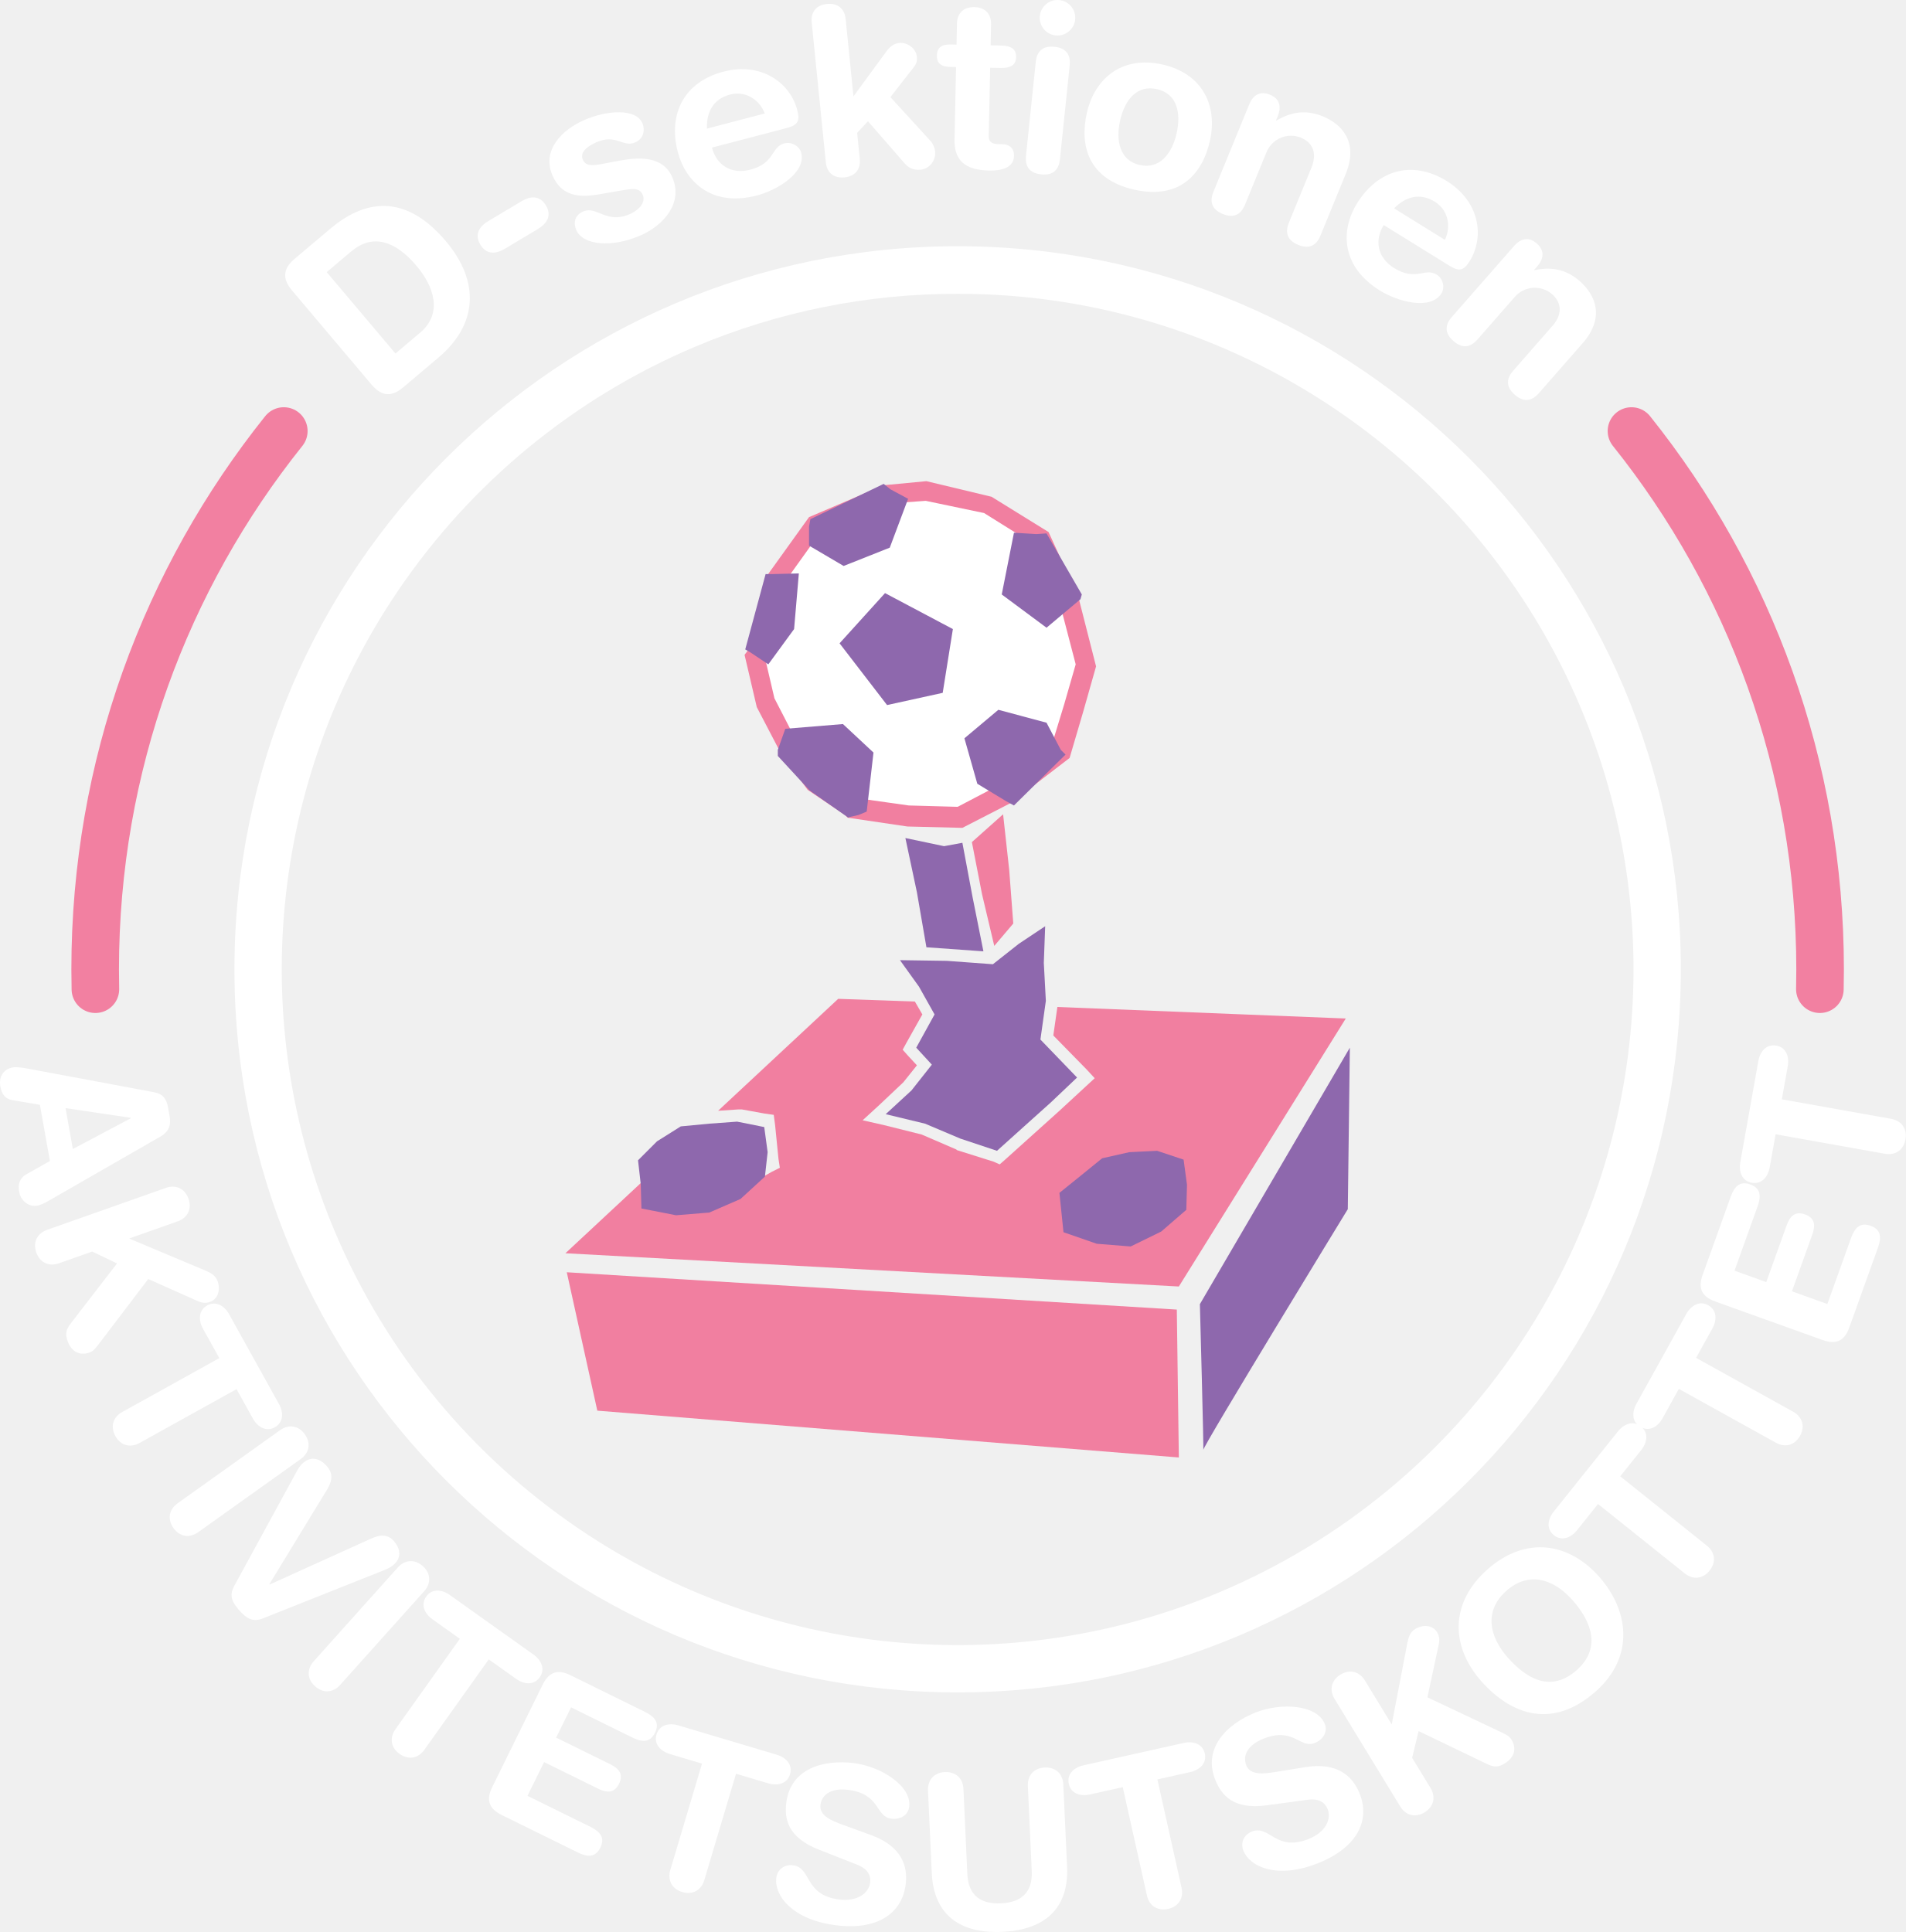
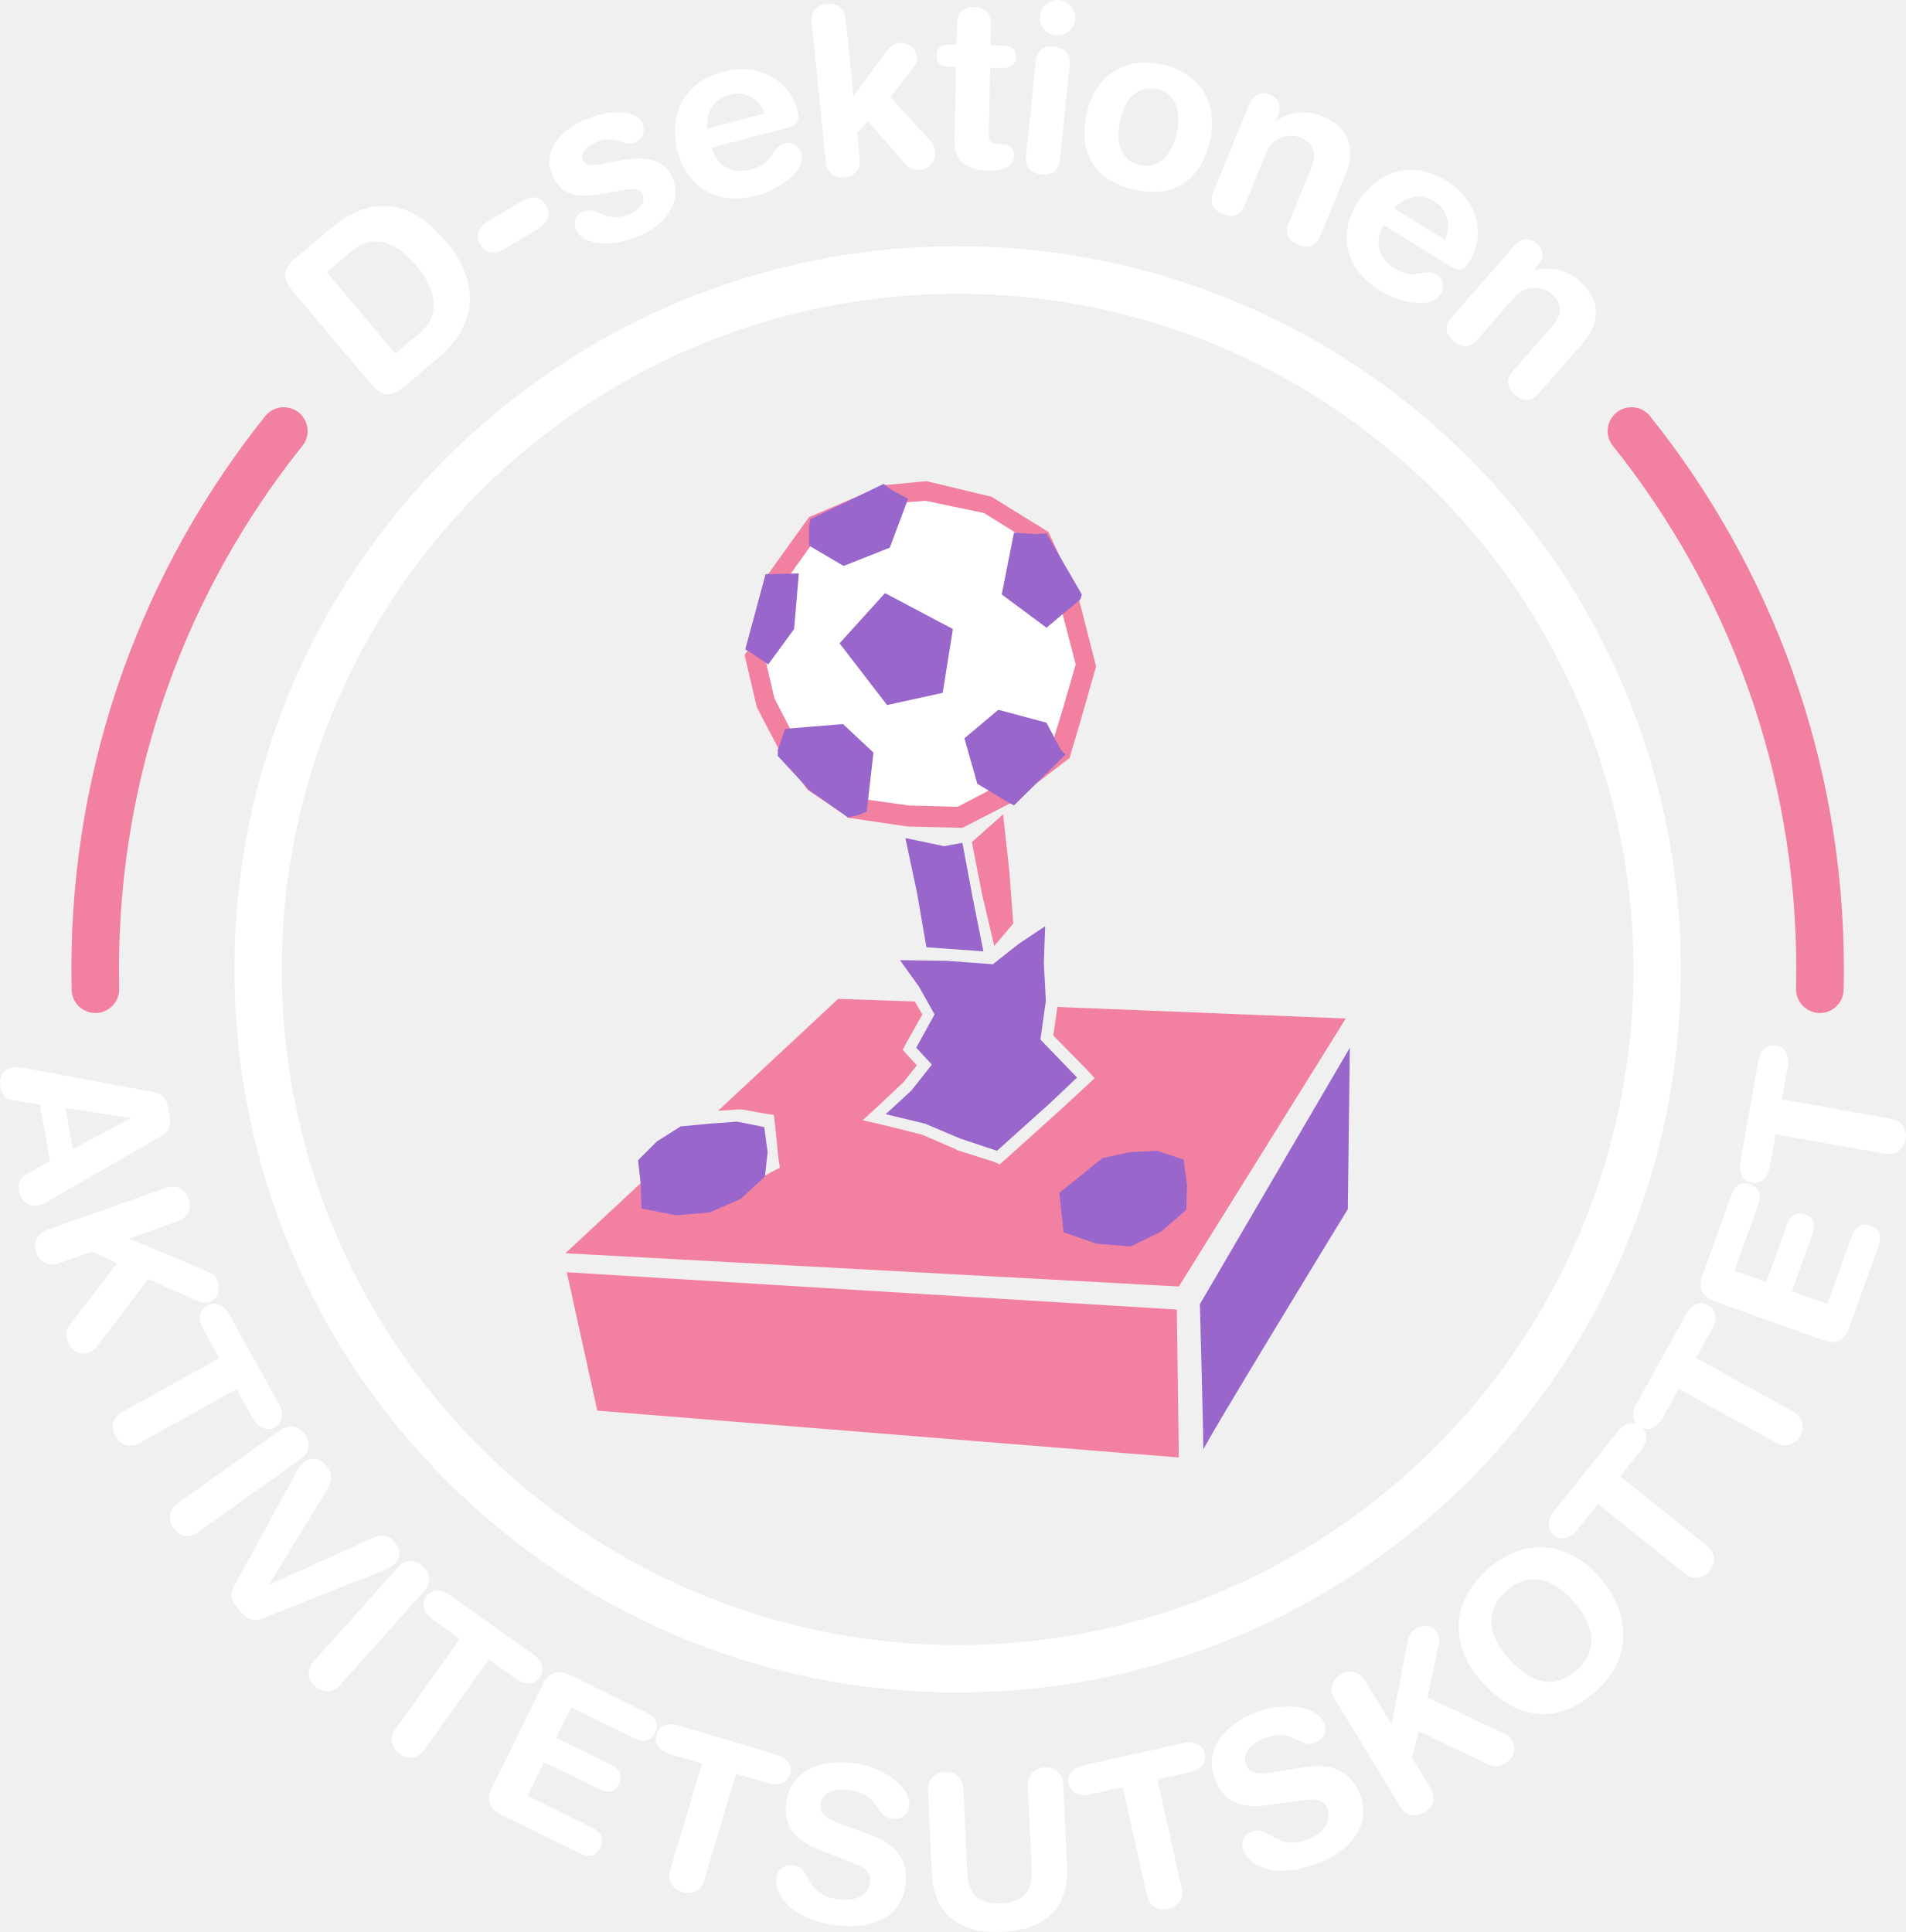
<svg xmlns="http://www.w3.org/2000/svg" viewBox="0 0 2202.091 2232.669">
  <defs>
-     <style>.cls-1{fill:#f17fa0;}.cls-2{fill:#8e68ad;}.cls-3{fill:#fff;}.cls-4{fill:none;stroke:#f280a1;stroke-linecap:round;stroke-miterlimit:10;stroke-width:55px;}</style>
+     <style>.cls-1{fill:#f280a1;}.cls-2{fill:#96c;}.cls-3{fill:#fff;}.cls-4{fill:none;stroke:#f280a1;stroke-linecap:round;stroke-miterlimit:10;stroke-width:55px;}</style>
  </defs>
  <g id="Layer_2" data-name="Layer 2">
    <g id="inner">
      <g id="dark">
        <g id="box">
          <polygon class="cls-1" points="654.889 1470.253 690.172 1630.2 1362.109 1684.3 1359.757 1513.376 654.889 1470.253" />
          <polygon class="cls-1" points="1221.763 1163.687 1217.058 1196.617 1255.477 1235.82 1264.886 1246.013 1254.693 1255.421 1224.115 1283.647 1192.752 1311.873 1161.39 1340.099 1155.118 1345.588 1148.061 1342.452 1105.722 1329.123 1104.938 1328.339 1104.938 1328.339 1064.951 1311.089 1021.044 1300.112 996.738 1294.624 1015.556 1277.375 1043.782 1250.717 1059.463 1231.115 1049.27 1220.139 1042.998 1213.082 1047.702 1204.457 1065.735 1172.311 1057.111 1157.414 968.512 1154.278 829.734 1283.647 853.256 1282.079 855.608 1282.079 857.176 1282.079 883.05 1286.783 894.027 1288.352 895.595 1300.112 899.515 1339.315 901.083 1349.508 891.675 1354.212 868.153 1367.541 868.153 1367.541 868.153 1367.541 844.631 1379.302 843.063 1380.086 840.711 1380.87 815.621 1384.791 814.053 1385.575 812.485 1385.575 786.611 1384.007 785.827 1384.007 785.043 1384.007 758.385 1380.086 746.624 1378.518 745.056 1366.757 745.056 1362.837 653.321 1448.299 1362.109 1486.718 1554.987 1177.015 1221.763 1163.687" />
          <path class="cls-2" d="M1438.098,1548s4.704,172.493,3.92,168.572,167.004-278.34,167.004-278.34l2.352-186.606Z" transform="translate(-51.6832 -40.896)" />
        </g>
        <g id="buttons">
          <polygon class="cls-2" points="741.136 1396.551 781.123 1404.392 819.541 1401.256 855.608 1385.575 883.834 1359.701 886.97 1331.475 883.05 1302.465 851.688 1296.192 819.541 1298.544 786.611 1301.681 759.169 1318.93 737.215 1340.883 740.352 1368.325 741.136 1396.551" />
          <polygon class="cls-2" points="1228.819 1423.993 1267.238 1437.322 1306.441 1440.459 1341.723 1423.209 1370.733 1398.12 1371.518 1369.109 1367.597 1340.099 1337.019 1329.907 1304.873 1331.475 1273.51 1338.531 1248.421 1358.917 1224.115 1378.518 1228.819 1423.993" />
        </g>
        <g id="stick">
          <polygon class="cls-1" points="1159.038 941.014 1166.095 1005.307 1170.799 1067.248 1148.845 1093.121 1134.732 1033.533 1122.971 973.161 1159.038 941.014" />
          <polygon class="cls-2" points="1023.396 1287.568 1068.871 1298.544 1109.642 1315.794 1151.982 1329.907 1183.344 1301.681 1213.922 1274.239 1244.5 1245.228 1202.161 1201.321 1208.434 1156.63 1206.081 1112.723 1207.65 1070.384 1177.071 1090.769 1147.277 1114.291 1093.961 1110.371 1039.861 1109.587 1061.815 1140.165 1079.848 1172.311 1058.679 1210.73 1076.712 1230.331 1053.19 1260.126 1023.396 1287.568" />
          <polygon class="cls-2" points="1111.995 973.945 1123.755 1036.669 1136.3 1099.394 1070.44 1094.69 1059.463 1031.181 1046.134 968.456 1090.825 977.865 1111.995 973.945" />
        </g>
        <g id="ball">
          <circle class="cls-3" cx="1067.526" cy="757.149" r="187.786" />
          <path class="cls-1" d="M1121.339,619.676l67.429,14.113,56.452,35.283,30.578,67.429,18.817,72.133-13.329,46.259-14.113,46.259-59.588,46.259-49.396,25.874-56.452-1.568-61.156-8.625-.784-.784L999.81,934.867l-27.442-36.851-25.874-50.18-10.977-47.044.784-.784,2.352-3.92.784-4.704,18.817-77.622,41.555-58.02,77.622-32.93,43.907-3.136m.784-22.738-49.396,4.704-86.246,36.851-47.828,66.645-19.601,83.11-7.056,9.409,14.113,60.372,28.226,54.1,30.578,41.555,43.123,29.01,3.136,3.136,68.997,10.193,63.509,1.568,56.452-29.01,67.429-51.748,15.681-53.316,14.897-52.532-20.386-79.974-34.498-75.269-65.861-40.771-75.27-18.033Z" transform="translate(-51.6832 -40.896)" />
          <polygon class="cls-2" points="1022.612 685.412 970.08 743.432 1024.964 814.781 1089.257 800.668 1101.018 726.967 1022.612 685.412" />
          <polygon class="cls-2" points="1009.283 869.665 1001.443 937.878 992.034 941.798 981.841 944.151 980.273 944.935 935.582 913.572 898.731 873.585 898.731 866.529 907.356 842.223 974.001 836.735 1009.283 869.665" />
          <polygon class="cls-2" points="923.037 662.674 917.548 726.967 887.754 767.738 866.585 753.625 861.096 750.488 884.618 663.458 890.891 663.458 923.037 662.674" />
          <polygon class="cls-2" points="1049.27 576.428 1028.1 632.88 974.785 654.049 934.798 630.528 934.798 608.574 936.366 599.95 1021.044 559.179 1028.885 565.451 1049.27 576.428" />
          <polygon class="cls-2" points="1249.989 686.98 1248.421 692.468 1209.218 725.399 1157.47 686.98 1171.583 615.631 1197.457 617.199 1209.218 616.415 1249.989 686.98" />
          <polygon class="cls-2" points="1231.171 872.017 1171.583 930.822 1162.958 926.117 1129.244 905.732 1114.347 853.2 1153.55 820.27 1209.218 835.167 1225.683 866.529 1231.171 872.017" />
        </g>
      </g>
    </g>
    <g id="outer">
      <g id="dark-2" data-name="dark">
        <g id="text">
          <path class="cls-3" d="M230.043,1303.171c9.721,1.821,14.062,7.649,15.817,17.493l1.712,9.599c1.625,9.105.858,17.623-10.903,24.291l-126.913,72.919c-3.675,2.179-10.373,5.913-14.803,6.703-9.845,1.756-19.257-5.453-21.101-15.79-1.58-8.859.478-15.829,7.826-20.188l27.689-15.604-11.589-64.973-31.422-5.314c-8.357-1.303-12.566-6.393-14.279-15.99-1.975-11.075,3.555-19.934,14.384-21.865,4.431-.79,12.007.397,16.207,1.172Zm-27.156,29.983-.088-.492-75.383-11.185,8.428,47.253Z" transform="translate(-51.6832 -40.896)" />
          <path class="cls-3" d="M243.312,1413.665c11.55-4.08,21.993.714,26.158,12.5s-.95,22.077-12.5,26.158l-56.102,19.821,88.432,37.163c6.297,2.812,11.483,5.487,13.898,12.323,3.248,9.193.839,20.385-9.06,23.883-5.894,2.082-10.983.434-15.449-1.701l-55.714-24.859-54.849,72.143c-4.173,5.451-7.79,10.972-12.74,12.721-14.379,5.08-22.369-4.028-25.617-13.221-2.748-7.779-2.361-12.688,4.056-20.789l53.089-68.869-28.709-13.719-38.422,13.575c-11.551,4.08-21.994-.714-26.158-12.5s.949-22.077,12.499-26.158Z" transform="translate(-51.6832 -40.896)" />
          <path class="cls-3" d="M305.102,1610.368,286.291,1576.49c-5.703-10.272-5.068-21.49,4.767-26.951s19.692-.068,25.396,10.205l57.52,103.601c5.704,10.273,5.07,21.49-4.766,26.951s-19.692.068-25.396-10.205l-18.809-33.878-112.125,62.255c-10.71,5.946-21.807,2.956-27.874-7.972s-2.738-21.928,7.972-27.874Z" transform="translate(-51.6832 -40.896)" />
          <path class="cls-3" d="M375.33,1693.635c9.972-7.116,21.334-5.396,28.595,4.778s5.192,21.479-4.778,28.594l-118.432,84.517c-9.972,7.116-21.334,5.396-28.595-4.778s-5.192-21.479,4.778-28.594Z" transform="translate(-51.6832 -40.896)" />
          <path class="cls-3" d="M355.551,1911.11c-11.592,4.665-18.788.369-27.289-9.134s-11.97-17.134-6.045-28.135l72.174-132.311a35.401,35.401,0,0,1,7.277-9.863c10.248-9.167,20.604-4.341,27.436,3.299,7.333,8.199,7.048,16.505.417,27.467l-66.639,109.248.333.372L480.19,1819.081c11.631-5.372,19.917-4.733,26.25,2.348,6.834,7.641,10.48,18.467.231,27.634a35.432,35.432,0,0,1-10.61,6.137Z" transform="translate(-51.6832 -40.896)" />
          <path class="cls-3" d="M511.301,1852.345c8.178-9.121,19.641-9.923,28.948-1.579s9.757,19.827,1.579,28.948l-97.127,108.335c-8.178,9.121-19.642,9.923-28.949,1.579s-9.756-19.828-1.578-28.948Z" transform="translate(-51.6832 -40.896)" />
          <path class="cls-3" d="M583.015,1934.73l-31.565-22.479c-9.57-6.816-13.828-17.214-7.303-26.378s17.744-8.54,27.316-1.725l96.527,68.739c9.57,6.816,13.828,17.214,7.303,26.378s-17.744,8.541-27.316,1.725l-31.564-22.477-74.394,104.469c-7.106,9.979-18.408,12.059-28.591,4.808s-11.913-18.612-4.808-28.591Z" transform="translate(-51.6832 -40.896)" />
          <path class="cls-3" d="M678.712,1987.76c8.062-16.373,19.126-17.335,32.134-10.929l86.352,42.52c10.766,5.301,17.07,12.307,11.326,23.97-5.742,11.663-15.139,10.938-25.904,5.637l-71.1-35.011-17.23,34.989,62.353,30.703c9.645,4.749,15.945,11.195,10.312,22.634s-14.584,10.375-24.229,5.626l-62.353-30.703-19.217,39.026,72.894,35.895c10.766,5.301,17.07,12.307,11.327,23.97s-15.14,10.938-25.905,5.636l-88.146-43.403c-13.009-6.406-18.991-15.762-10.93-32.135Z" transform="translate(-51.6832 -40.896)" />
          <path class="cls-3" d="M862.838,2078.955l-37.135-11.069c-11.261-3.356-18.65-11.819-15.438-22.6s14.031-13.817,25.292-10.461l113.56,33.849c11.261,3.356,18.65,11.82,15.438,22.601s-14.031,13.817-25.292,10.461l-37.135-11.068-36.634,122.903c-3.499,11.739-13.521,17.36-25.501,13.79s-17.289-13.762-13.79-25.501Z" transform="translate(-51.6832 -40.896)" />
          <path class="cls-3" d="M1058.028,2161.531c36.134,13.149,42.759,36.418,40.117,57.252-4.089,32.242-31.444,53.218-80.552,46.991-51.587-6.542-71.382-35.26-68.93-54.605,1.259-9.921,9.332-15.953,19.252-14.695,22.074,2.799,12.281,34.318,53.451,39.538,21.082,2.674,34.217-7.505,35.727-19.41.912-7.192-1.555-15.569-15.003-20.803l-44.405-17.475c-35.759-14.11-39.877-35.297-37.455-54.394,5.031-39.684,43.625-49.91,78.1-45.538,31.746,4.025,66.932,26.631,63.913,50.44-1.29,10.169-10.725,15.021-20.645,13.763-18.85-2.391-12.012-28.487-49.959-33.3-18.849-2.39-30.366,4.97-31.939,17.371s12.806,18.256,25.325,22.867Z" transform="translate(-51.6832 -40.896)" />
          <path class="cls-3" d="M1123.953,2110.16c-.559-12.237,7.055-20.844,19.542-21.415s20.857,7.304,21.416,19.541l4.503,98.398c1.12,24.474,15.358,34.834,38.834,33.76s36.709-12.691,35.589-37.166l-4.503-98.397c-.561-12.237,7.055-20.845,19.541-21.416s20.856,7.304,21.416,19.541l4.354,95.151c2.263,49.449-27.189,73.07-74.889,75.253s-79.186-18.649-81.448-68.099Z" transform="translate(-51.6832 -40.896)" />
          <path class="cls-3" d="M1348.977,2106.164l-37.82,8.441c-11.469,2.559-22.048-1.228-24.498-12.208s5.515-18.905,16.982-21.465l115.657-25.814c11.469-2.559,22.048,1.228,24.498,12.207s-5.514,18.906-16.982,21.466l-37.82,8.44,27.938,125.174c2.668,11.956-3.343,21.751-15.543,24.474s-21.806-3.586-24.474-15.542Z" transform="translate(-51.6832 -40.896)" />
          <path class="cls-3" d="M1559.688,2083.068c37.957-6.15,55.093,10.929,62.951,30.403,12.162,30.14-1.484,61.796-47.389,80.319-48.224,19.459-79.514,4.048-86.811-14.036-3.741-9.274.362-18.479,9.636-22.221,20.634-8.326,27.464,23.966,65.949,8.435,19.707-7.951,26.206-23.245,21.716-34.374-2.713-6.723-8.952-12.832-23.245-10.839l-47.288,6.41c-38.1,5.129-52.03-11.355-59.233-29.208-14.969-37.095,13.731-64.851,45.957-77.855,29.676-11.975,71.42-9.408,80.4,12.849,3.836,9.506-2.033,18.344-11.307,22.086-17.62,7.11-24.385-19.007-59.856-4.693-17.62,7.11-24.083,19.153-19.405,30.746s20.085,9.688,33.263,7.606Z" transform="translate(-51.6832 -40.896)" />
          <path class="cls-3" d="M1593.771,2004.261c-6.381-10.456-3.851-21.666,6.819-28.178s21.796-3.637,28.178,6.819l30.995,50.788,18.069-94.204c1.45-6.743,2.994-12.371,9.183-16.147,8.322-5.079,19.771-5.037,25.24,3.926,3.256,5.335,2.695,10.655,1.531,15.466l-12.799,59.65,81.927,38.742c6.195,2.954,12.345,5.352,15.08,9.833,7.944,13.017.686,22.719-7.637,27.798-7.042,4.298-11.925,4.935-21.178.331l-78.36-37.697-7.484,30.927,21.229,34.783c6.382,10.456,3.851,21.666-6.819,28.178s-21.796,3.637-28.178-6.819Z" transform="translate(-51.6832 -40.896)" />
          <path class="cls-3" d="M1770.477,1854.463c44.21-39.067,94.179-30.846,129.108,8.681,33.605,38.028,41.794,91.845-4.289,132.568-48.332,42.71-96,28.785-132.089-12.053C1728.277,1944.132,1726.266,1893.531,1770.477,1854.463Zm102.968,116.52c27.912-24.665,18.263-54.839-4.582-80.69s-51.432-33.284-76.534-11.102-21.243,51.467,1.602,77.318S1844.595,1996.477,1873.444,1970.983Z" transform="translate(-51.6832 -40.896)" />
          <path class="cls-3" d="M1898.141,1778.965l-24.217,30.25c-7.343,9.173-17.963,12.839-26.745,5.809s-7.529-18.196-.186-27.369l74.056-92.506c7.343-9.172,17.964-12.839,26.745-5.808s7.529,18.196.186,27.368l-24.217,30.25,100.117,80.148c9.563,7.655,11.004,19.057,3.192,28.814s-19.252,10.848-28.814,3.191Z" transform="translate(-51.6832 -40.896)" />
          <path class="cls-3" d="M1991.532,1645.932l-18.8,33.885c-5.701,10.275-15.557,15.672-25.395,10.213s-10.476-16.676-4.774-26.951l57.492-103.622c5.701-10.274,15.557-15.671,25.395-10.213s10.475,16.677,4.774,26.951l-18.801,33.885,112.148,62.223c10.712,5.943,14.045,16.942,7.98,27.873s-17.16,13.923-27.872,7.979Z" transform="translate(-51.6832 -40.896)" />
          <path class="cls-3" d="M2033.498,1544.896c-17.178-6.165-19.38-17.049-14.481-30.697l32.516-90.592c4.055-11.295,10.305-18.349,22.541-13.957s12.574,13.811,8.52,25.105l-26.773,74.593,36.707,13.175,23.48-65.415c3.632-10.118,9.327-17.104,21.327-12.798s11.953,13.321,8.321,23.439l-23.479,65.415,40.942,14.695,27.449-76.474c4.054-11.295,10.304-18.349,22.54-13.956s12.574,13.81,8.521,25.105l-33.192,92.475c-4.898,13.648-13.52,20.648-30.697,14.482Z" transform="translate(-51.6832 -40.896)" />
          <path class="cls-3" d="M2103.324,1351.68l-6.81,38.147c-2.064,11.566-9.641,19.864-20.715,17.888s-15.312-12.384-13.248-23.95l20.823-116.656c2.064-11.566,9.641-19.864,20.716-17.888s15.312,12.383,13.247,23.95l-6.81,38.148,126.254,22.536c12.06,2.152,18.775,11.477,16.579,23.783s-11.724,18.73-23.783,16.578Z" transform="translate(-51.6832 -40.896)" />
          <path class="cls-3" d="M389.074,376.503c-12.717-15.06-8.883-26.424,3.082-36.527l41.26-34.839c36.928-31.181,84.348-43.657,133.471,14.519,39.716,47.036,36.51,96.39-8.67,134.539l-40.641,34.316c-11.965,10.103-23.811,11.978-36.527-3.082Zm119.537,72.931L537.08,425.396c27.025-22.819,15.309-54.273-4.026-77.171-24.735-29.294-50.856-37.63-75.612-16.727l-28.264,23.865Z" transform="translate(-51.6832 -40.896)" />
          <path class="cls-3" d="M654.127,273.521c10.426-6.238,21.262-7.058,28.332,4.758s1.225,20.977-9.202,27.215l-38.228,22.874c-10.427,6.238-21.263,7.058-28.332-4.758s-1.225-20.977,9.202-27.215Z" transform="translate(-51.6832 -40.896)" />
          <path class="cls-3" d="M726.658,179.648c27.474-11.975,59.941-13.166,67.17,3.417,3.668,8.415,1.211,18.322-8.193,22.421-14.109,6.149-21.832-10.219-44.604-.293-12.623,5.502-19.28,12.527-15.935,20.2,3.668,8.415,12.698,6.835,24.915,4.456l16.608-3.115c22.594-4.252,50.873-6.269,61.877,18.977,12.838,29.454-9.693,55.474-36.92,67.34-32.671,14.24-66.262,11.504-74.029-6.317-3.453-7.92-2.126-17.04,8.021-21.463,15.594-6.796,26.788,14.832,53.52,3.181,12.871-5.609,18.558-14.862,15.321-22.288-3.991-9.158-12.56-7.191-26.833-4.799l-23.551,4.08c-23.305,3.972-43.416,2.429-53.988-21.827C677.199,214.165,701.659,190.544,726.658,179.648Z" transform="translate(-51.6832 -40.896)" />
          <path class="cls-3" d="M874.277,211.465c5.266,20.112,22.155,31.32,44.358,25.507,28.732-7.522,23.808-26.329,39.219-30.364,9.143-2.393,17.724,3.733,19.57,10.785,6.018,22.986-28.007,43.338-50.992,49.356-53.285,13.952-82.836-16.828-91.521-50-11.626-44.404,7.481-81.225,52.669-93.056,43.882-11.49,77.095,13.028,85.302,44.372,3.42,13.06.391,17.481-12.408,20.832Zm61.122-39.448c-6.672-16.954-23.083-26.333-40.062-21.888-19.066,4.993-27.482,19.756-26.806,39.395Z" transform="translate(-51.6832 -40.896)" />
          <path class="cls-3" d="M989.602,67.053c-1.301-12.895,5.812-20.396,17.632-21.588s20.288,4.737,21.589,17.632l8.996,89.186,38.641-52.744c3.596-4.705,8.375-8.443,14.285-9.04,8.864-.894,19.32,5.92,20.324,15.86.704,6.984-1.497,9.377-4.609,13.491l-25.95,33.282,46.36,50.682a21.511,21.511,0,0,1,5.303,12.219c1.003,9.94-6.135,19.886-16.611,20.943-9.67.976-15.262-3.345-18.65-7.345l-42.355-48.643-12.482,13.47,3.009,29.818c1.301,12.894-5.812,20.396-17.633,21.588s-20.287-4.738-21.588-17.632Z" transform="translate(-51.6832 -40.896)" />
          <path class="cls-3" d="M1156.357,118.363l-6.748-.141c-11.068-.232-15.566-4.646-15.387-13.285.182-8.638,4.86-12.861,15.928-12.63l6.749.141.503-24.025c.271-12.957,8.24-19.542,20.117-19.294s19.566,7.161,19.294,20.118l-.502,24.025,11.877.248c11.607.243,17.743,3.882,17.546,13.33s-6.481,12.828-18.088,12.585l-11.877-.248-1.648,78.823c-.125,5.939,3.047,9.246,10.065,9.393l5.669.119c8.638.181,13.665,5.147,13.49,13.515-.237,11.338-10.085,17.343-28.98,16.948-28.614-.598-40.244-12.724-39.758-35.94Z" transform="translate(-51.6832 -40.896)" />
          <path class="cls-3" d="M1248.446,112.554c1.088-10.474,6.334-19.158,21.642-17.567s18.655,11.168,17.567,21.642l-11.247,108.228c-1.089,10.474-6.335,19.158-21.643,17.567s-18.655-11.168-17.566-21.642Zm27.251-71.546a20.52,20.52,0,1,1-22.531,18.289A20.511,20.511,0,0,1,1275.697,41.008Z" transform="translate(-51.6832 -40.896)" />
          <path class="cls-3" d="M1394.843,115.45c46.355,10.452,63.986,47.641,54.841,88.202-8.671,38.454-35.031,68.213-87.444,56.395s-63.452-50.011-54.782-88.465C1316.602,131.022,1348.487,104.998,1394.843,115.45Zm-26.19,116.152c22.915,5.167,37.292-13.18,42.577-36.621,5.642-25.021-.413-46.038-22.801-51.086s-36.876,11.336-42.518,36.357C1340.626,203.694,1345.738,226.435,1368.652,231.602Z" transform="translate(-51.6832 -40.896)" />
          <path class="cls-3" d="M1495.017,161.768c4.504-10.993,12.469-16.192,23.962-11.483s13.521,14.001,9.018,24.994l-1.944,4.747.5.205c15.771-9.295,32.902-13.365,53.64-4.869,21.986,9.007,41.468,29.827,26.319,66.804l-29.069,70.957c-3.991,9.744-11.469,16.602-25.711,10.767s-14.759-15.967-10.767-25.711l26.101-63.711c6.039-14.741,3.093-28.203-12.648-34.651a30.612,30.612,0,0,0-39.504,17.371L1490.245,277.4c-3.992,9.744-11.47,16.601-25.711,10.767s-14.759-15.967-10.767-25.711Z" transform="translate(-51.6832 -40.896)" />
          <path class="cls-3" d="M1650.532,300.966C1639.585,318.641,1643.1,338.604,1662.61,350.69c25.249,15.64,35.486-.887,49.028,7.502,8.034,4.976,9.508,15.417,5.668,21.614-12.512,20.2-50.706,9.563-70.905-2.949-46.825-29.005-44.879-71.629-26.822-100.781,24.171-39.022,64.022-50.544,103.732-25.947,38.562,23.887,43.679,64.851,26.616,92.395-7.108,11.477-12.4,12.328-23.647,5.361Zm70.705,17.117c7.69-16.516,3.181-34.873-11.74-44.115-16.756-10.379-33.254-6.306-47.022,7.716Z" transform="translate(-51.6832 -40.896)" />
          <path class="cls-3" d="M1800.946,325.344c7.828-8.937,17.05-11.268,26.393-3.083s8.244,17.632.416,26.568l-3.381,3.859.406.356c17.934-3.672,35.46-1.96,52.316,12.807,17.872,15.657,29.541,41.673,3.209,71.731L1829.777,495.26c-6.938,7.921-16.237,11.98-27.813,1.838s-8.777-19.893-1.838-27.814l45.368-51.789c10.497-11.982,12.08-25.672-.715-36.881a30.613,30.613,0,0,0-43.004,3.607l-42.878,48.946c-6.939,7.921-16.237,11.98-27.814,1.838s-8.776-19.893-1.838-27.814Z" transform="translate(-51.6832 -40.896)" />
        </g>
        <g id="circle">
          <path class="cls-3" d="M1158.19,380.45a776.719,776.719,0,0,1,436.413,133.285,783.055,783.055,0,0,1,282.883,343.498,779.519,779.519,0,0,1-71.962,740.247,783.053,783.053,0,0,1-343.499,282.883,779.518,779.518,0,0,1-740.247-71.963A783.063,783.063,0,0,1,438.894,1464.902a779.516,779.516,0,0,1,71.963-740.247A783.056,783.056,0,0,1,854.355,441.772,775.682,775.682,0,0,1,1158.19,380.45m0-55c-461.499,0-835.617,374.118-835.617,835.617S696.69,1996.685,1158.19,1996.685s835.618-374.119,835.618-835.618S1619.688,325.45,1158.19,325.45Z" transform="translate(-51.6832 -40.896)" />
        </g>
        <g id="arcs">
          <path id="arc_base" data-name="arc base" class="cls-4" d="M161.907,1184.04q-.259-11.455-.26-22.973c0-235.31,81.557-451.572,217.946-622.059" transform="translate(-51.6832 -40.896)" />
          <path id="arc_base-2" data-name="arc base" class="cls-4" d="M1936.786,539.009c136.389,170.488,217.946,386.749,217.946,622.059q0,11.514-.26,22.967" transform="translate(-51.6832 -40.896)" />
        </g>
      </g>
    </g>
  </g>
</svg>
